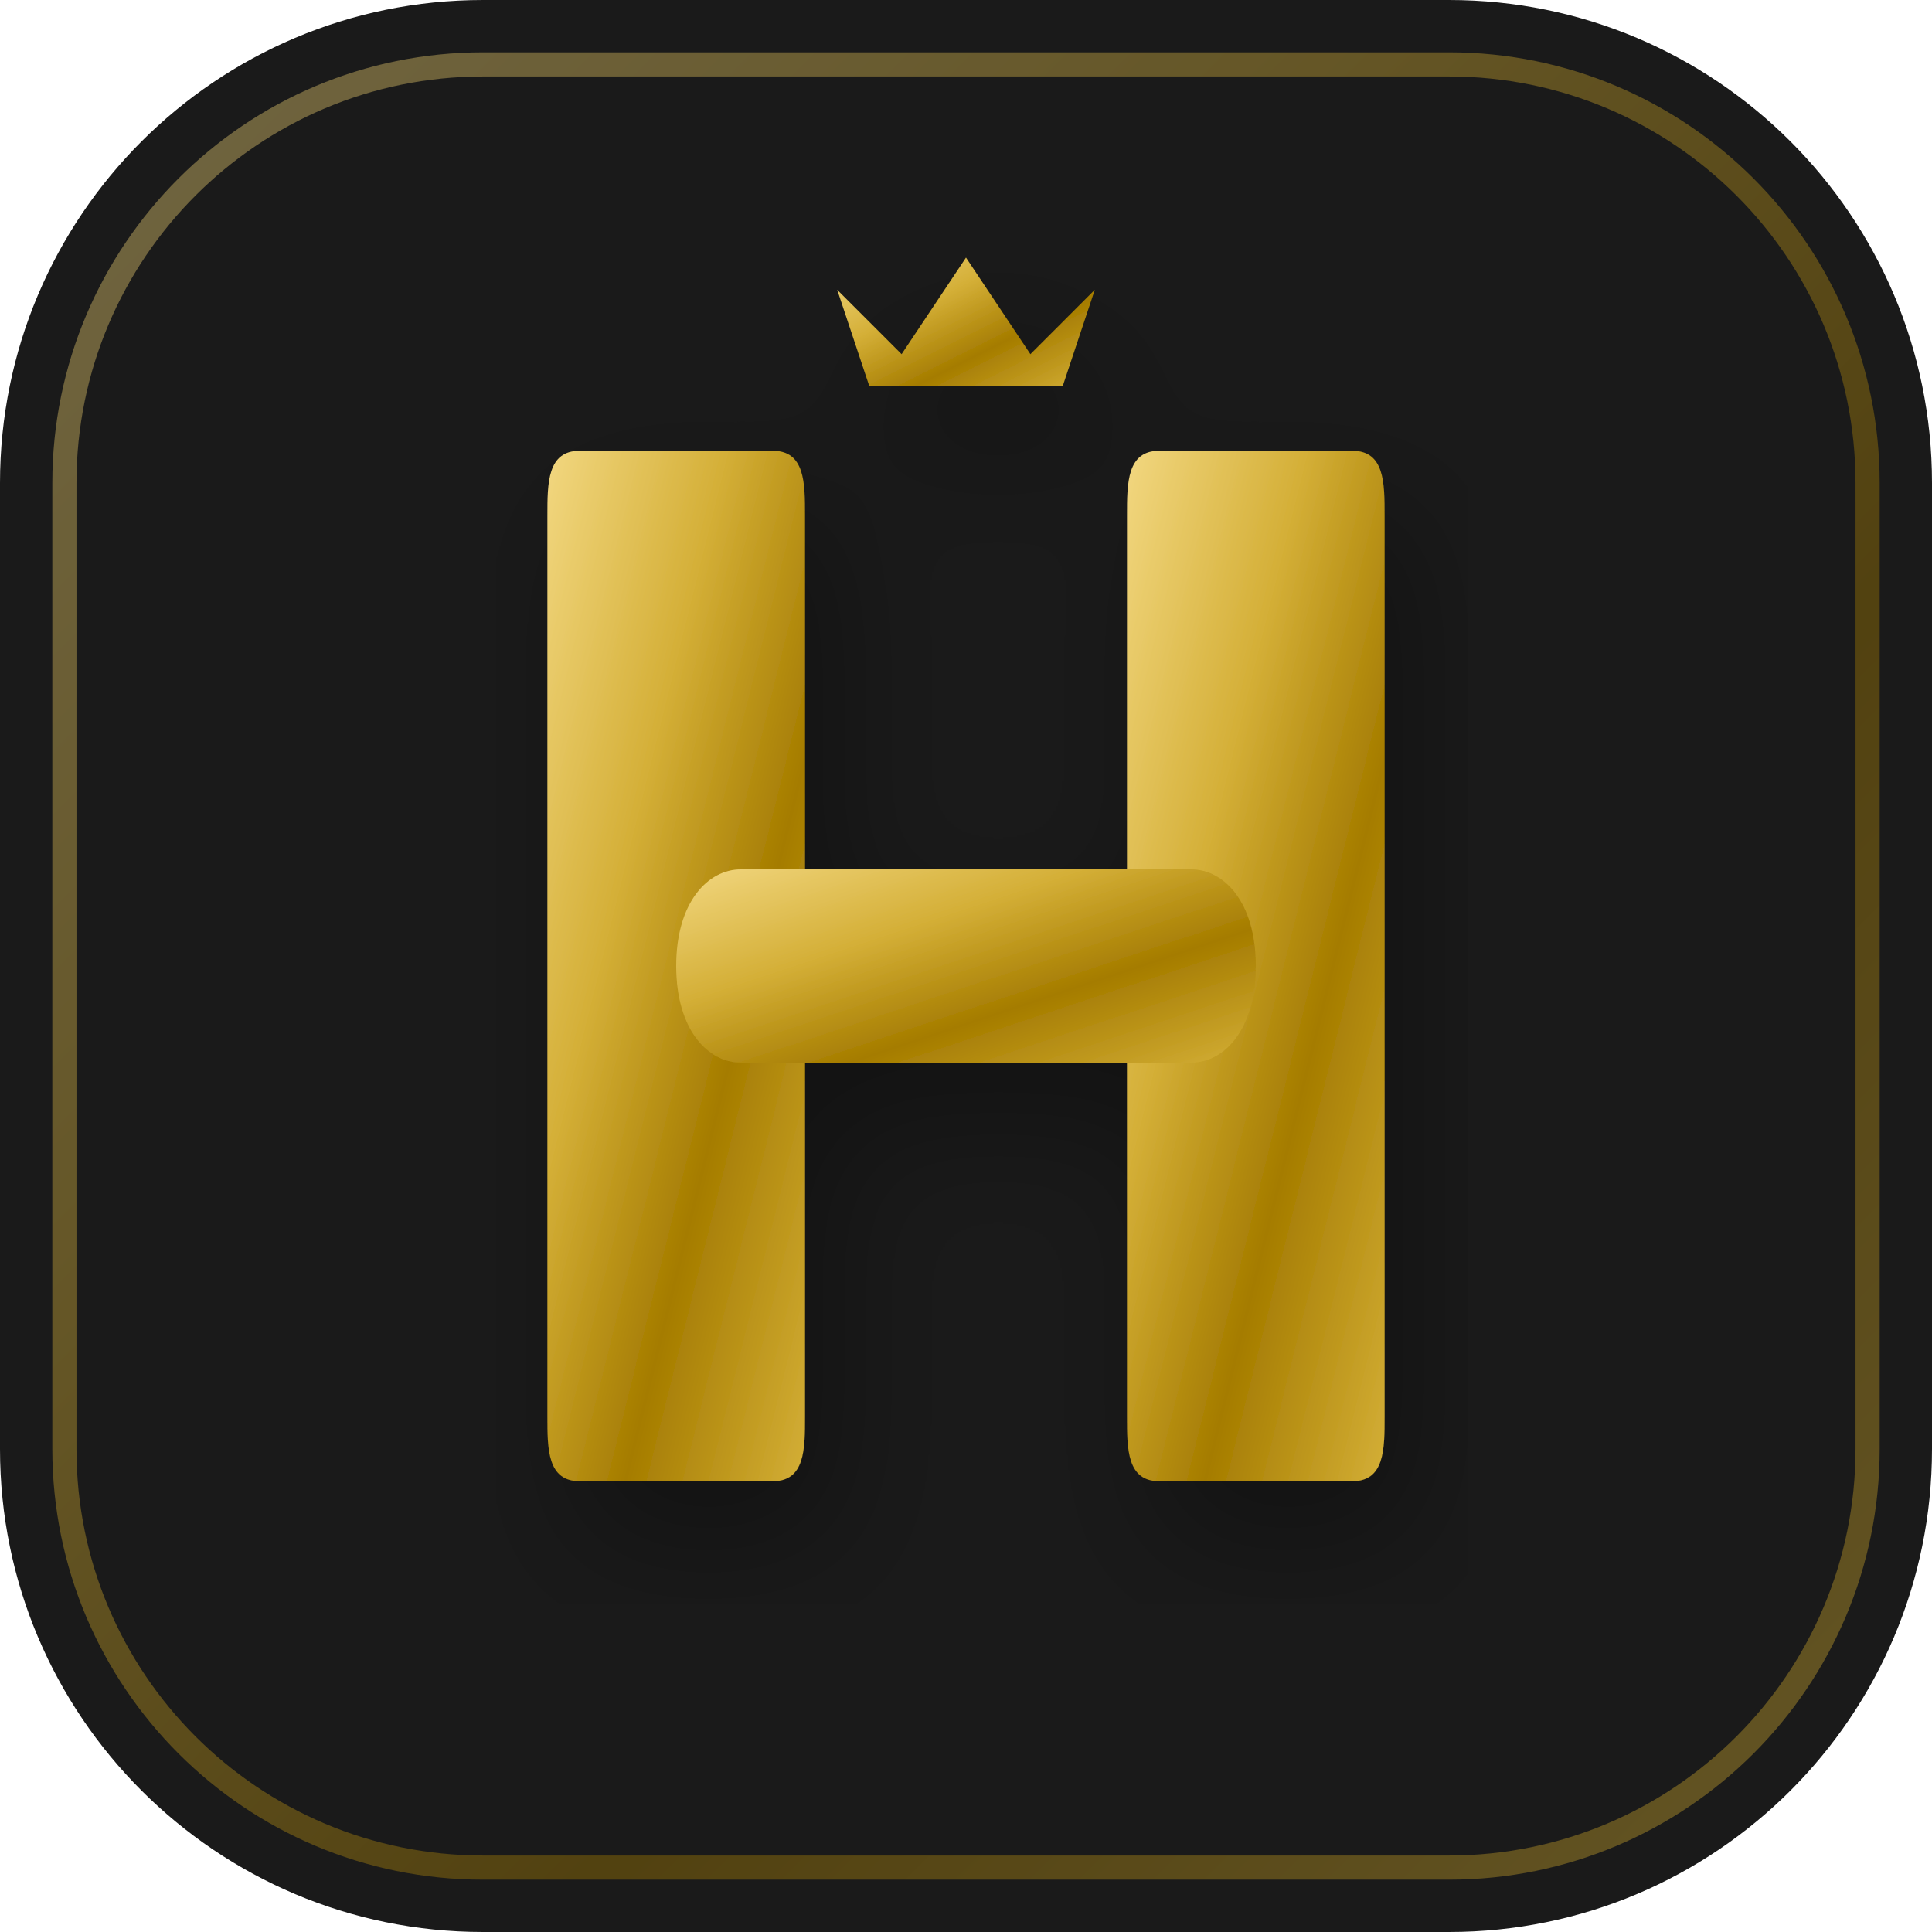
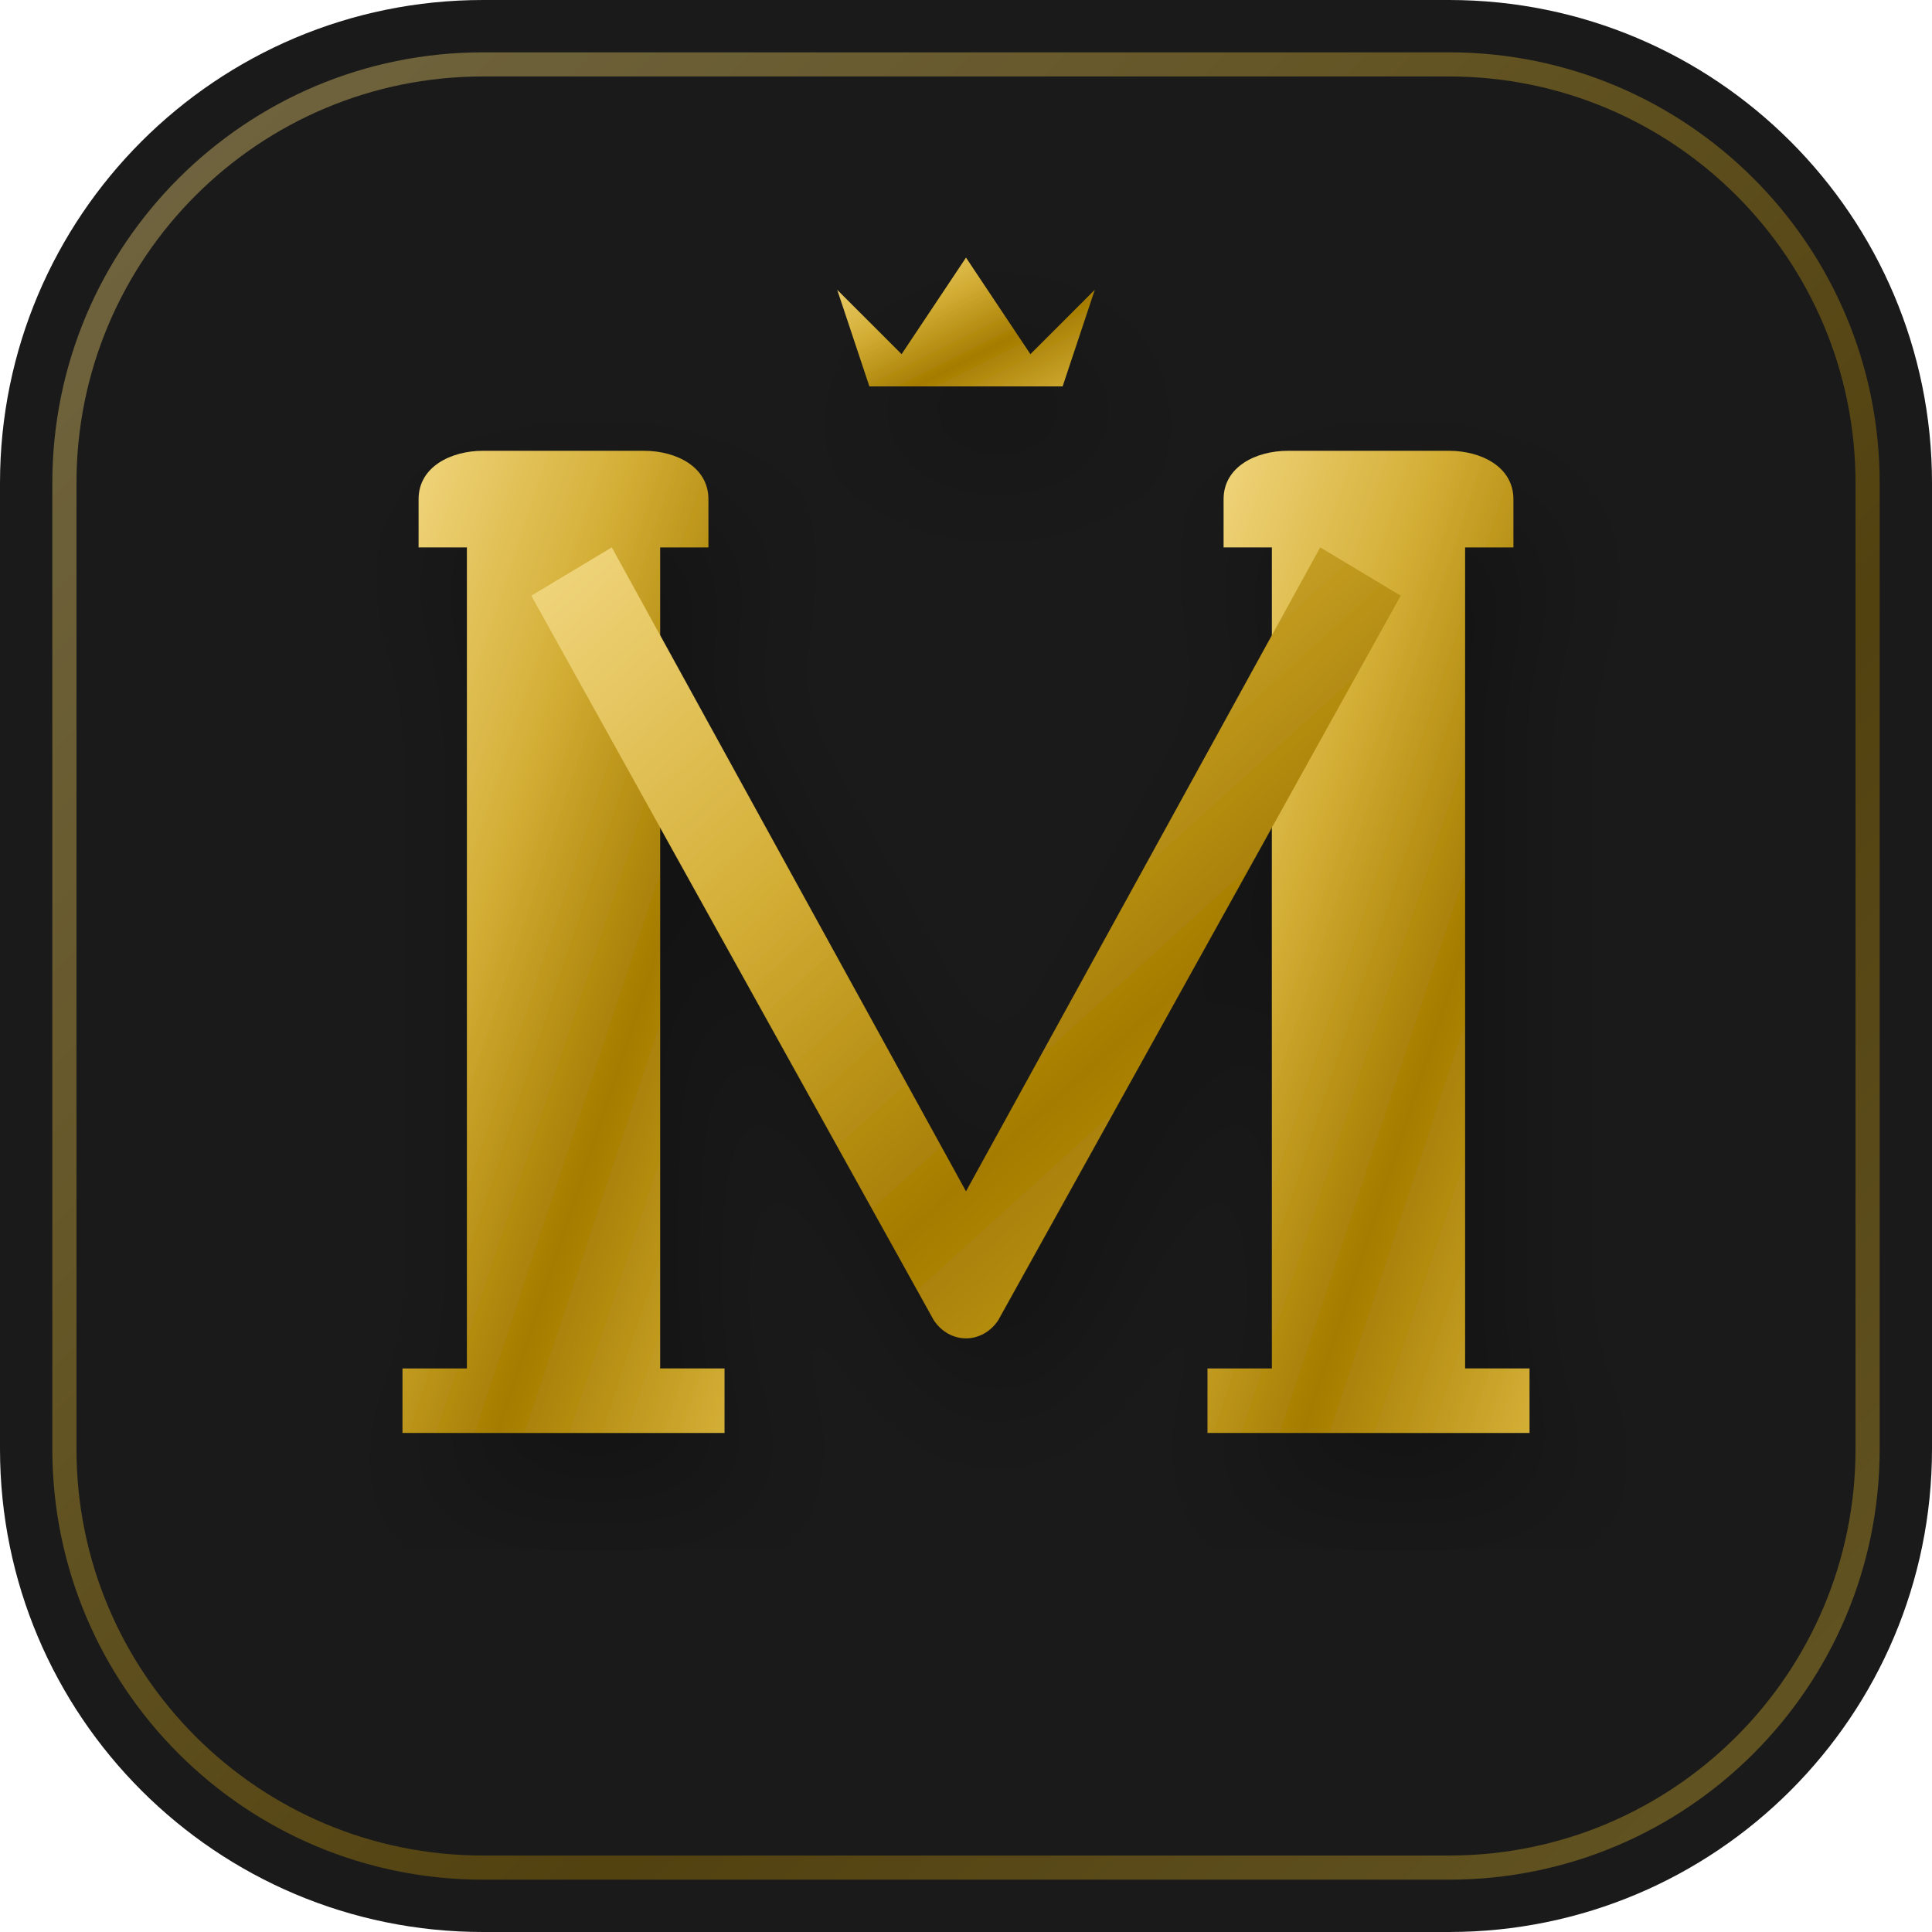
<svg xmlns="http://www.w3.org/2000/svg" viewBox="0 0 120 120">
  <defs>
    <linearGradient id="goldGradient" x1="0%" y1="0%" x2="100%" y2="100%">
      <stop offset="0%" stop-color="#F2D780" />
      <stop offset="35%" stop-color="#D4AF37" />
      <stop offset="65%" stop-color="#A57C00" />
      <stop offset="100%" stop-color="#D4AF37" />
    </linearGradient>
    <filter id="shadow" x="-10%" y="-10%" width="120%" height="120%">
      <feDropShadow dx="2" dy="4" stdDeviation="4" flood-color="#000" flood-opacity="0.3" />
    </filter>
  </defs>
  <rect width="120" height="120" rx="30" fill="#1A1A1A" />
  <rect x="4" y="4" width="112" height="112" rx="26" fill="none" stroke="url(#goldGradient)" stroke-width="1.5" opacity="0.4" />
  <g filter="url(#shadow)">
-     <path d="M 35 30 L 45 30 L 45 60 C 45 60 55 60 60 60 L 60 90 L 50 90 L 50 65 C 50 65 40 65 35 65 Z" fill="url(#goldGradient)" opacity="0" />
-     <path d="M 36 28 L 48 28 C 50 28 50 30 50 32 L 50 88 C 50 90 50 92 48 92 L 36 92 C 34 92 34 90 34 88 L 34 32 C 34 30 34 28 36 28 Z" fill="url(#goldGradient)" />
-     <path d="M 72 28 L 84 28 C 86 28 86 30 86 32 L 86 88 C 86 90 86 92 84 92 L 72 92 C 70 92 70 90 70 88 L 70 32 C 70 30 70 28 72 28 Z" fill="url(#goldGradient)" />
-     <path d="M 46 54 L 74 54 C 76 54 78 56 78 60 C 78 64 76 66 74 66 L 46 66 C 44 66 42 64 42 60 C 42 56 44 54 46 54 Z" fill="url(#goldGradient)" />
    <path d="M 52 18 L 56 22 L 60 16 L 64 22 L 68 18 L 66 24 L 54 24 Z" fill="url(#goldGradient)" />
+     <path d="M 26 31 C 26 29 28 28 30 28 L 40 28 C 42 28 44 29 44 31 L 44 34 L 41 34 L 41 85 L 45 85 L 45 89 L 25 89 L 25 85 L 29 85 L 29 34 L 26 34 Z" fill="url(#goldGradient)" />
+     <path d="M 76 31 C 76 29 78 28 80 28 L 90 28 C 92 28 94 29 94 31 L 94 34 L 91 34 L 91 85 L 95 85 L 95 89 L 75 89 L 75 85 L 79 85 L 79 34 L 76 34 Z" fill="url(#goldGradient)" />
+     <path d="M 38 34 L 60 74 L 82 34 L 87 37 L 62 82 C 61 83.5 59 83.5 58 82 L 33 37 Z" fill="url(#goldGradient)" />
  </g>
</svg>
